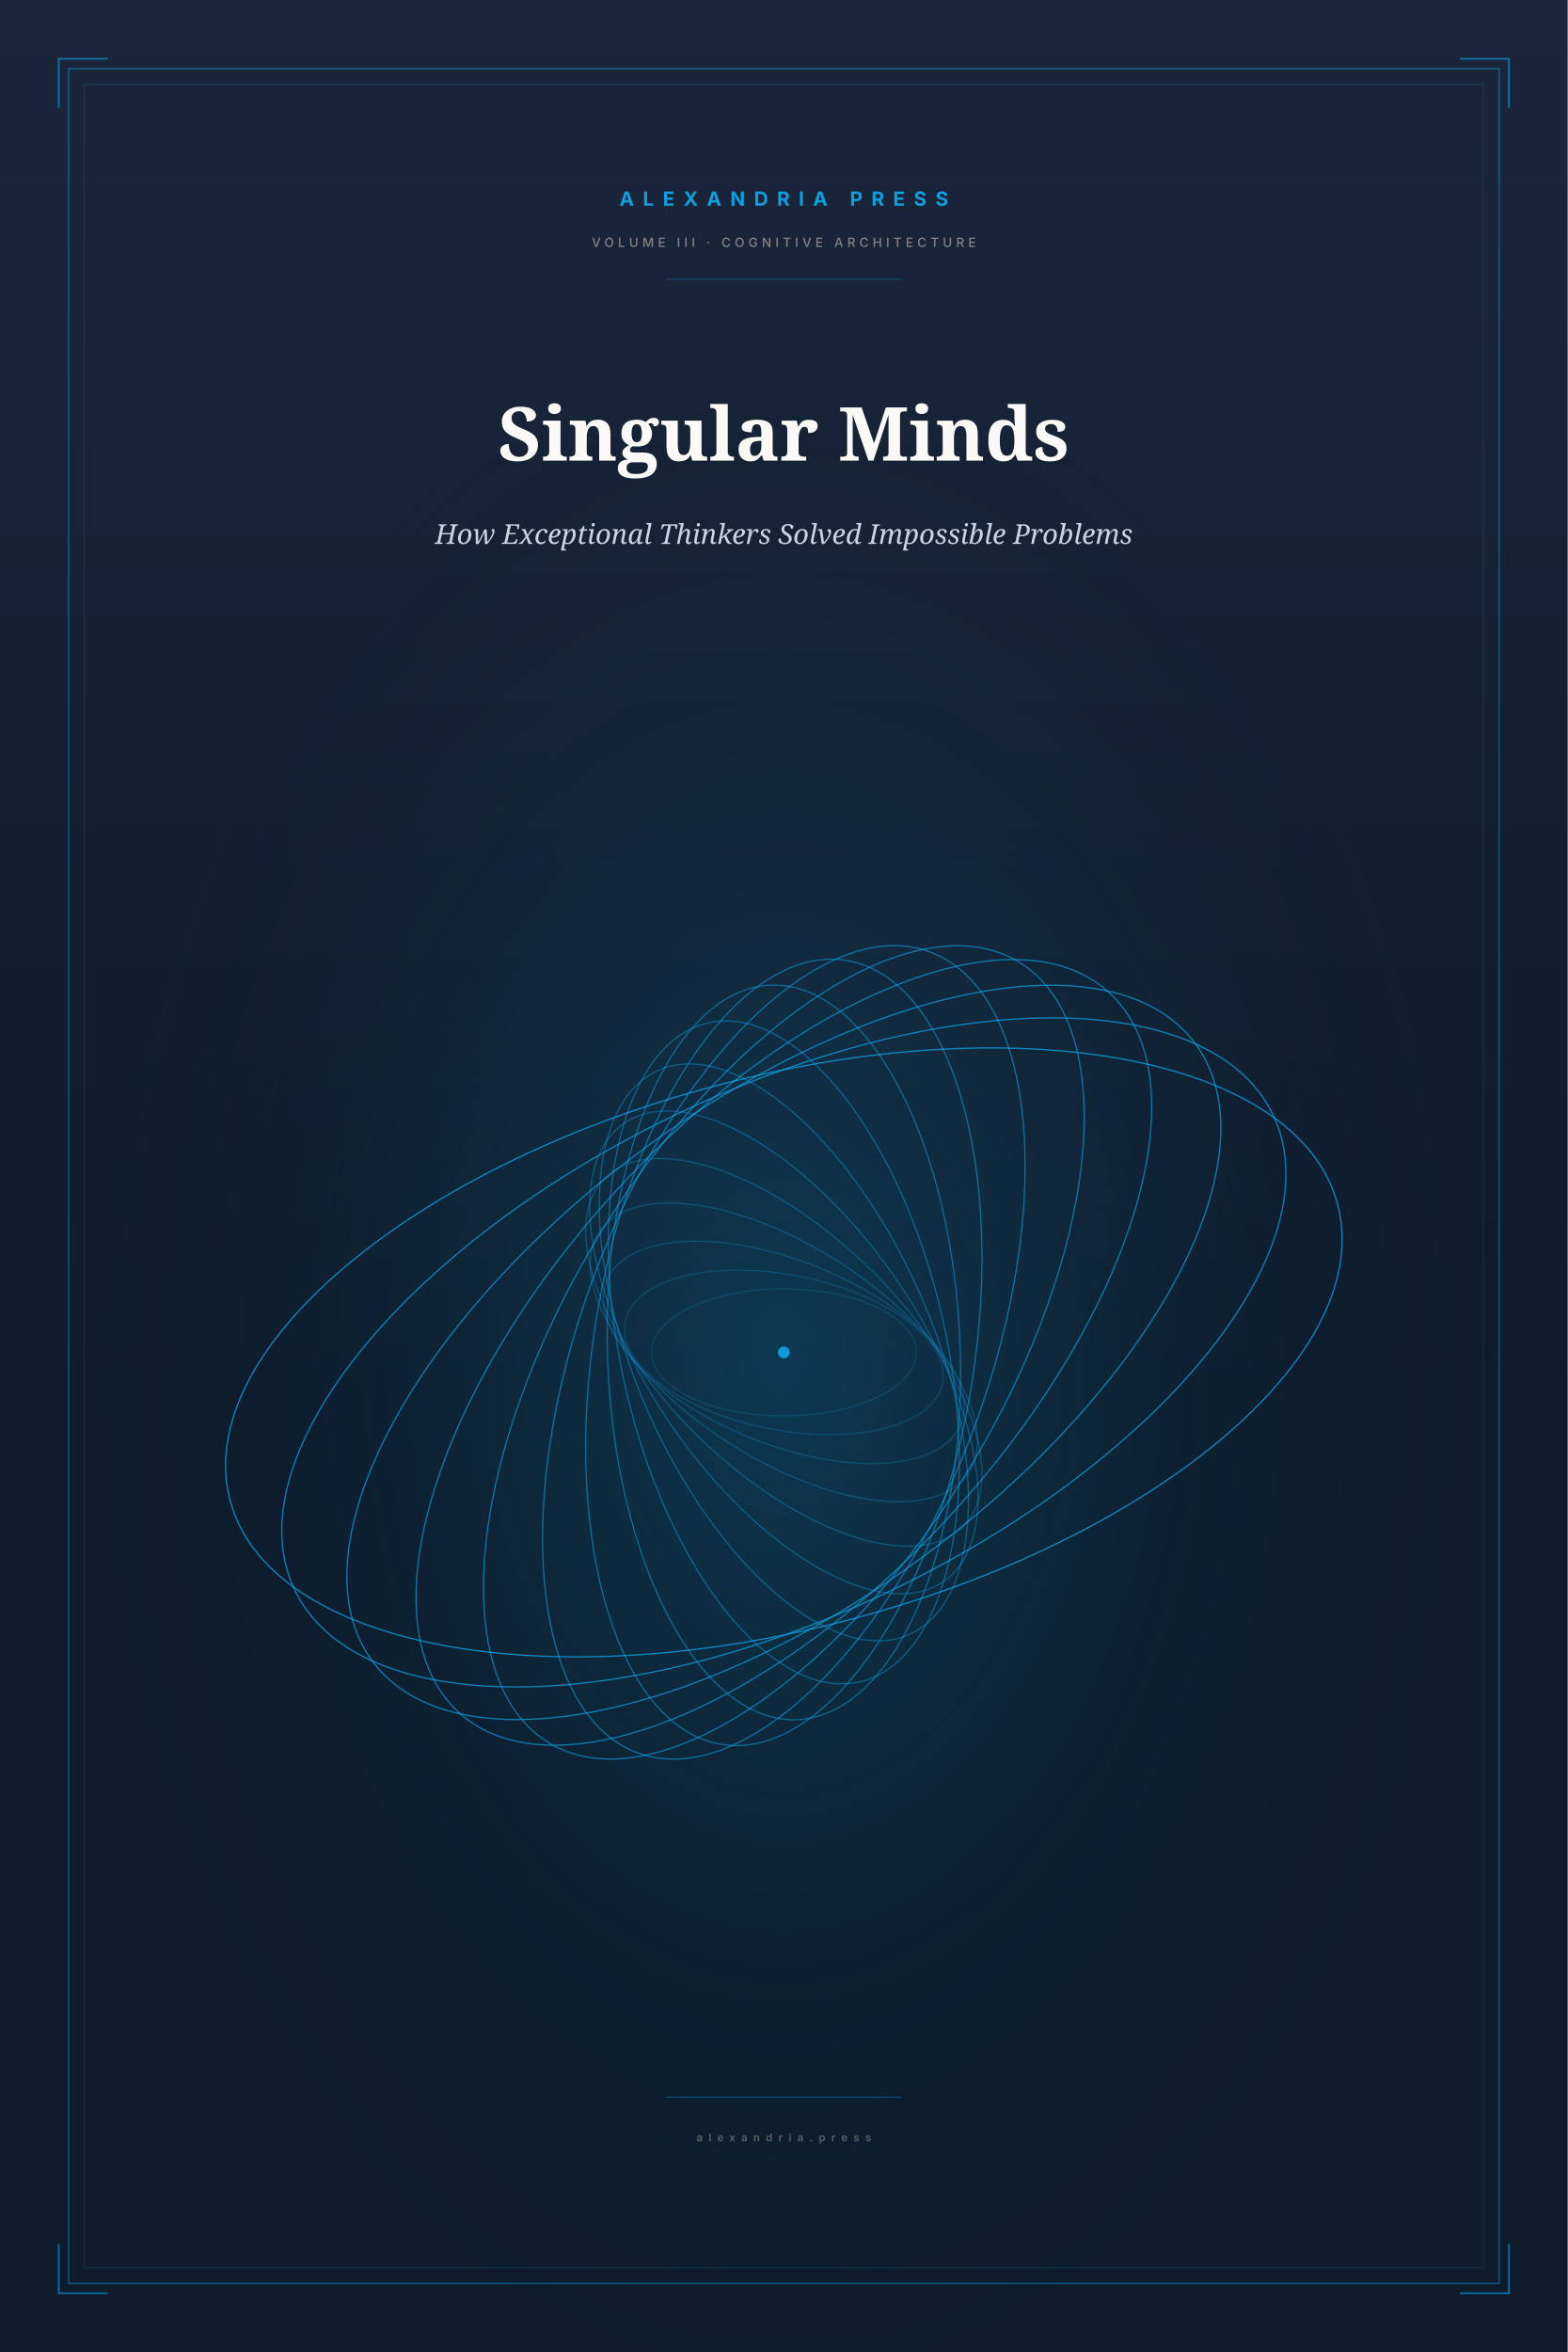
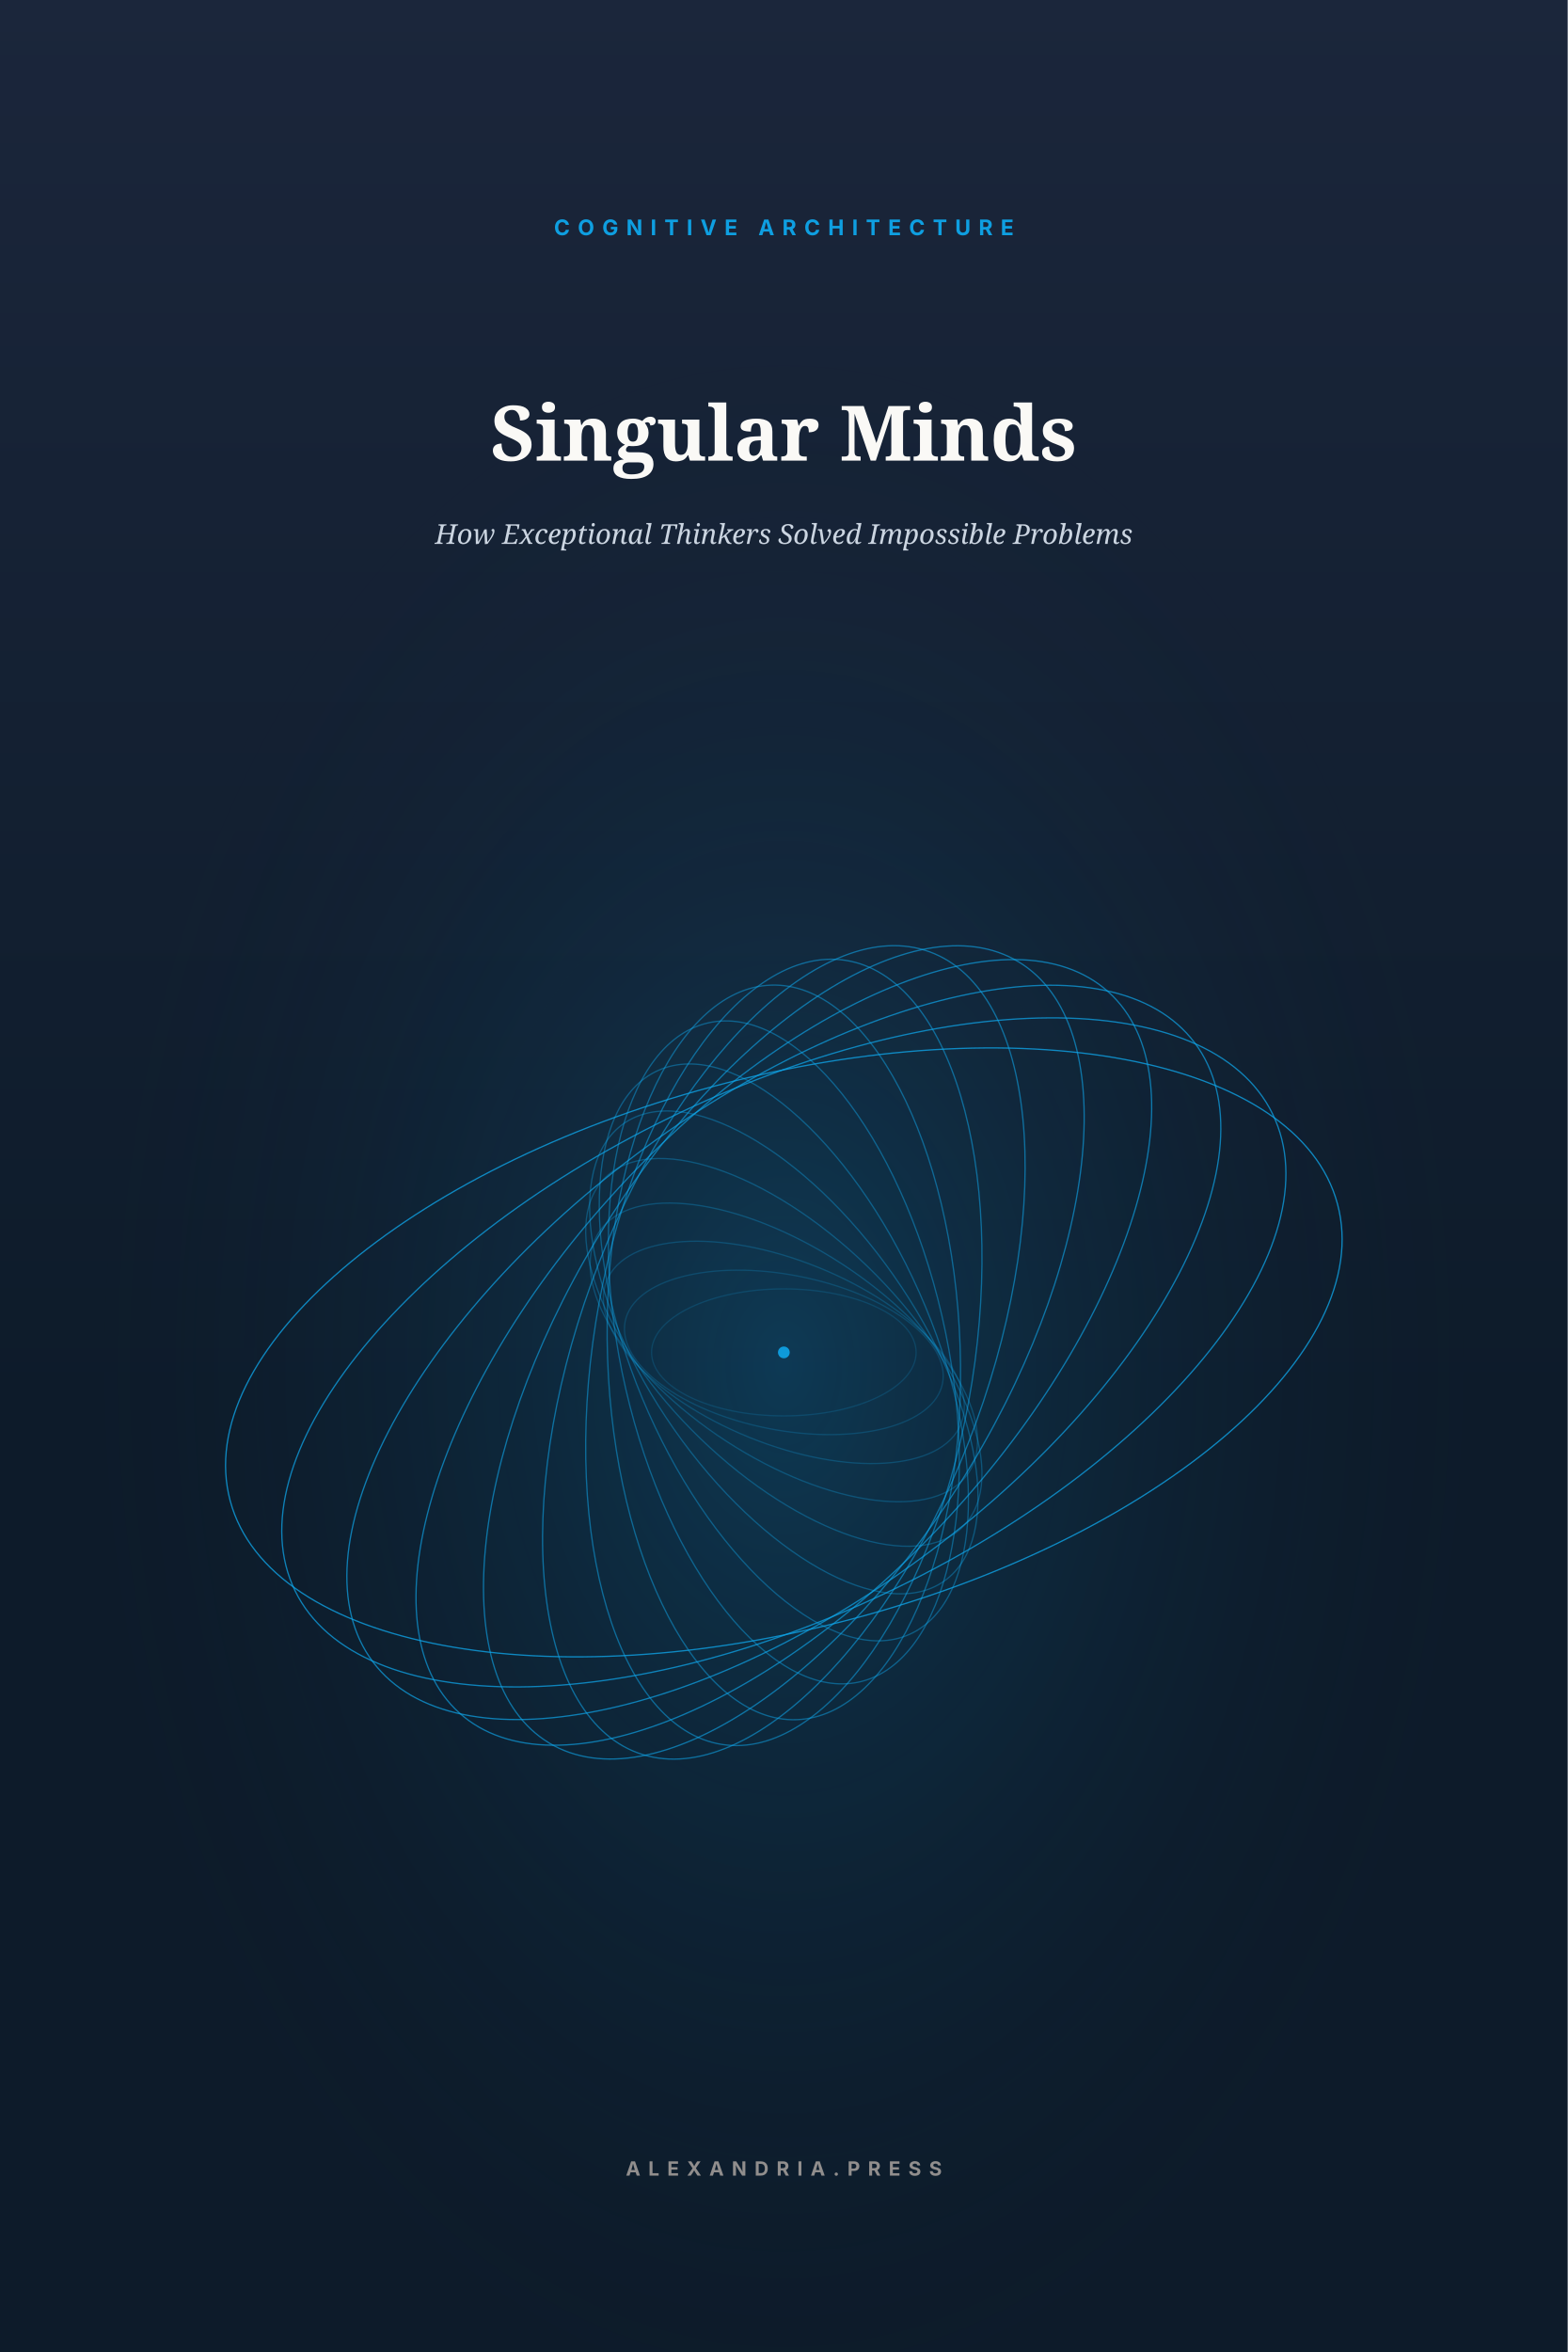
<svg xmlns="http://www.w3.org/2000/svg" viewBox="0 0 1600 2400" width="100%" height="100%">
  <defs>
    <linearGradient id="bg-singular-minds" x1="0%" y1="0%" x2="0%" y2="100%">
      <stop offset="0%" stop-color="#1b263b" />
      <stop offset="60%" stop-color="#0d1b2a" />
      <stop offset="100%" stop-color="#0d1b2a" />
    </linearGradient>
    <radialGradient id="halo-singular-minds" cx="50%" cy="58%" r="45%">
      <stop offset="0%" stop-color="#0ea5e9" stop-opacity="0.22" />
      <stop offset="100%" stop-color="#0d1b2a" stop-opacity="0" />
    </radialGradient>
  </defs>
  <rect width="1600" height="2400" fill="url(#bg-singular-minds)" />
  <rect width="1600" height="2400" fill="url(#halo-singular-minds)" />
-   <rect x="70" y="70" width="1460" height="2260" fill="none" stroke="#0ea5e9" stroke-width="1.8" opacity="0.35" />
-   <rect x="86" y="86" width="1428" height="2228" fill="none" stroke="#0ea5e9" stroke-width="0.8" opacity="0.2" />
-   <g stroke="#0ea5e9" stroke-width="1.8" opacity="0.6">
-     <path d="M 60 110 L 60 60 L 110 60" fill="none" />
-     <path d="M 1540 110 L 1540 60 L 1490 60" fill="none" />
-     <path d="M 60 2290 L 60 2340 L 110 2340" fill="none" />
-     <path d="M 1540 2290 L 1540 2340 L 1490 2340" fill="none" />
-   </g>
  <g text-anchor="middle" font-family="'Inter', -apple-system, sans-serif">
-     <text x="800" y="210" font-size="20" font-weight="700" letter-spacing="9" fill="#0ea5e9" opacity="0.95">ALEXANDRIA PRESS</text>
-     <text x="800" y="252" font-size="13" font-weight="500" letter-spacing="4" fill="#a8a29e" opacity="0.75">VOLUME III · COGNITIVE ARCHITECTURE</text>
-     <line x1="680" y1="285" x2="920" y2="285" stroke="#0ea5e9" stroke-width="1" opacity="0.35" />
+     <text x="800" y="240" font-size="22" font-weight="700" letter-spacing="8" fill="#0ea5e9" opacity="0.95">COGNITIVE ARCHITECTURE</text>
  </g>
  <g text-anchor="middle">
-     <text x="800" y="470" font-family="'Literata', Georgia, serif" font-size="76" font-weight="700" fill="#faf9f6">
+     <text x="800" y="470" font-family="'Literata', Georgia, serif" font-size="78" font-weight="700" fill="#faf9f6">
      Singular Minds
    </text>
    <text x="800" y="555" font-family="'Literata', Georgia, serif" font-size="28" font-weight="300" font-style="italic" fill="#cbd5e1">
      How Exceptional Thinkers Solved Impossible Problems
    </text>
  </g>
  <g class="emblem-manifold">
    <ellipse cx="800" cy="1380" rx="135.0" ry="64.8" transform="rotate(0 800 1380)" stroke="#0ea5e9" stroke-width="1.3" fill="none" opacity="0.18" />
    <ellipse cx="800" cy="1380" rx="165.0" ry="79.2" transform="rotate(11 800 1380)" stroke="#0ea5e9" stroke-width="1.3" fill="none" opacity="0.22" />
    <ellipse cx="800" cy="1380" rx="195.0" ry="93.6" transform="rotate(22 800 1380)" stroke="#0ea5e9" stroke-width="1.3" fill="none" opacity="0.26" />
    <ellipse cx="800" cy="1380" rx="225.0" ry="108.0" transform="rotate(33 800 1380)" stroke="#0ea5e9" stroke-width="1.3" fill="none" opacity="0.3" />
    <ellipse cx="800" cy="1380" rx="255.0" ry="122.4" transform="rotate(44 800 1380)" stroke="#0ea5e9" stroke-width="1.3" fill="none" opacity="0.34" />
    <ellipse cx="800" cy="1380" rx="285.0" ry="136.8" transform="rotate(55 800 1380)" stroke="#0ea5e9" stroke-width="1.3" fill="none" opacity="0.38" />
    <ellipse cx="800" cy="1380" rx="315.0" ry="151.2" transform="rotate(66 800 1380)" stroke="#0ea5e9" stroke-width="1.3" fill="none" opacity="0.42" />
    <ellipse cx="800" cy="1380" rx="345.0" ry="165.6" transform="rotate(77 800 1380)" stroke="#0ea5e9" stroke-width="1.3" fill="none" opacity="0.46" />
    <ellipse cx="800" cy="1380" rx="375.0" ry="180.0" transform="rotate(88 800 1380)" stroke="#0ea5e9" stroke-width="1.3" fill="none" opacity="0.5" />
    <ellipse cx="800" cy="1380" rx="405.0" ry="194.4" transform="rotate(99 800 1380)" stroke="#0ea5e9" stroke-width="1.3" fill="none" opacity="0.54" />
    <ellipse cx="800" cy="1380" rx="435.0" ry="208.8" transform="rotate(110 800 1380)" stroke="#0ea5e9" stroke-width="1.3" fill="none" opacity="0.58" />
    <ellipse cx="800" cy="1380" rx="465.0" ry="223.2" transform="rotate(121 800 1380)" stroke="#0ea5e9" stroke-width="1.3" fill="none" opacity="0.62" />
    <ellipse cx="800" cy="1380" rx="495.0" ry="237.6" transform="rotate(132 800 1380)" stroke="#0ea5e9" stroke-width="1.3" fill="none" opacity="0.66" />
    <ellipse cx="800" cy="1380" rx="525.0" ry="252.0" transform="rotate(143 800 1380)" stroke="#0ea5e9" stroke-width="1.3" fill="none" opacity="0.7" />
    <ellipse cx="800" cy="1380" rx="555.0" ry="266.4" transform="rotate(154 800 1380)" stroke="#0ea5e9" stroke-width="1.3" fill="none" opacity="0.74" />
    <ellipse cx="800" cy="1380" rx="585.0" ry="280.8" transform="rotate(165 800 1380)" stroke="#0ea5e9" stroke-width="1.3" fill="none" opacity="0.78" />
    <circle cx="800" cy="1380" r="6" fill="#0ea5e9" opacity="0.9" />
  </g>
-   <g text-anchor="middle" font-family="'Inter', -apple-system, sans-serif" opacity="0.5">
-     <line x1="680" y1="2140" x2="920" y2="2140" stroke="#0ea5e9" stroke-width="0.8" />
-     <text x="800" y="2185" font-size="11" font-weight="600" letter-spacing="6" fill="#a8a29e">alexandria.press</text>
+   <g text-anchor="middle" font-family="'Inter', -apple-system, sans-serif">
+     <text x="800" y="2220" font-size="20" font-weight="700" letter-spacing="8" fill="#a8a29e" opacity="0.85">ALEXANDRIA.PRESS</text>
  </g>
</svg>
